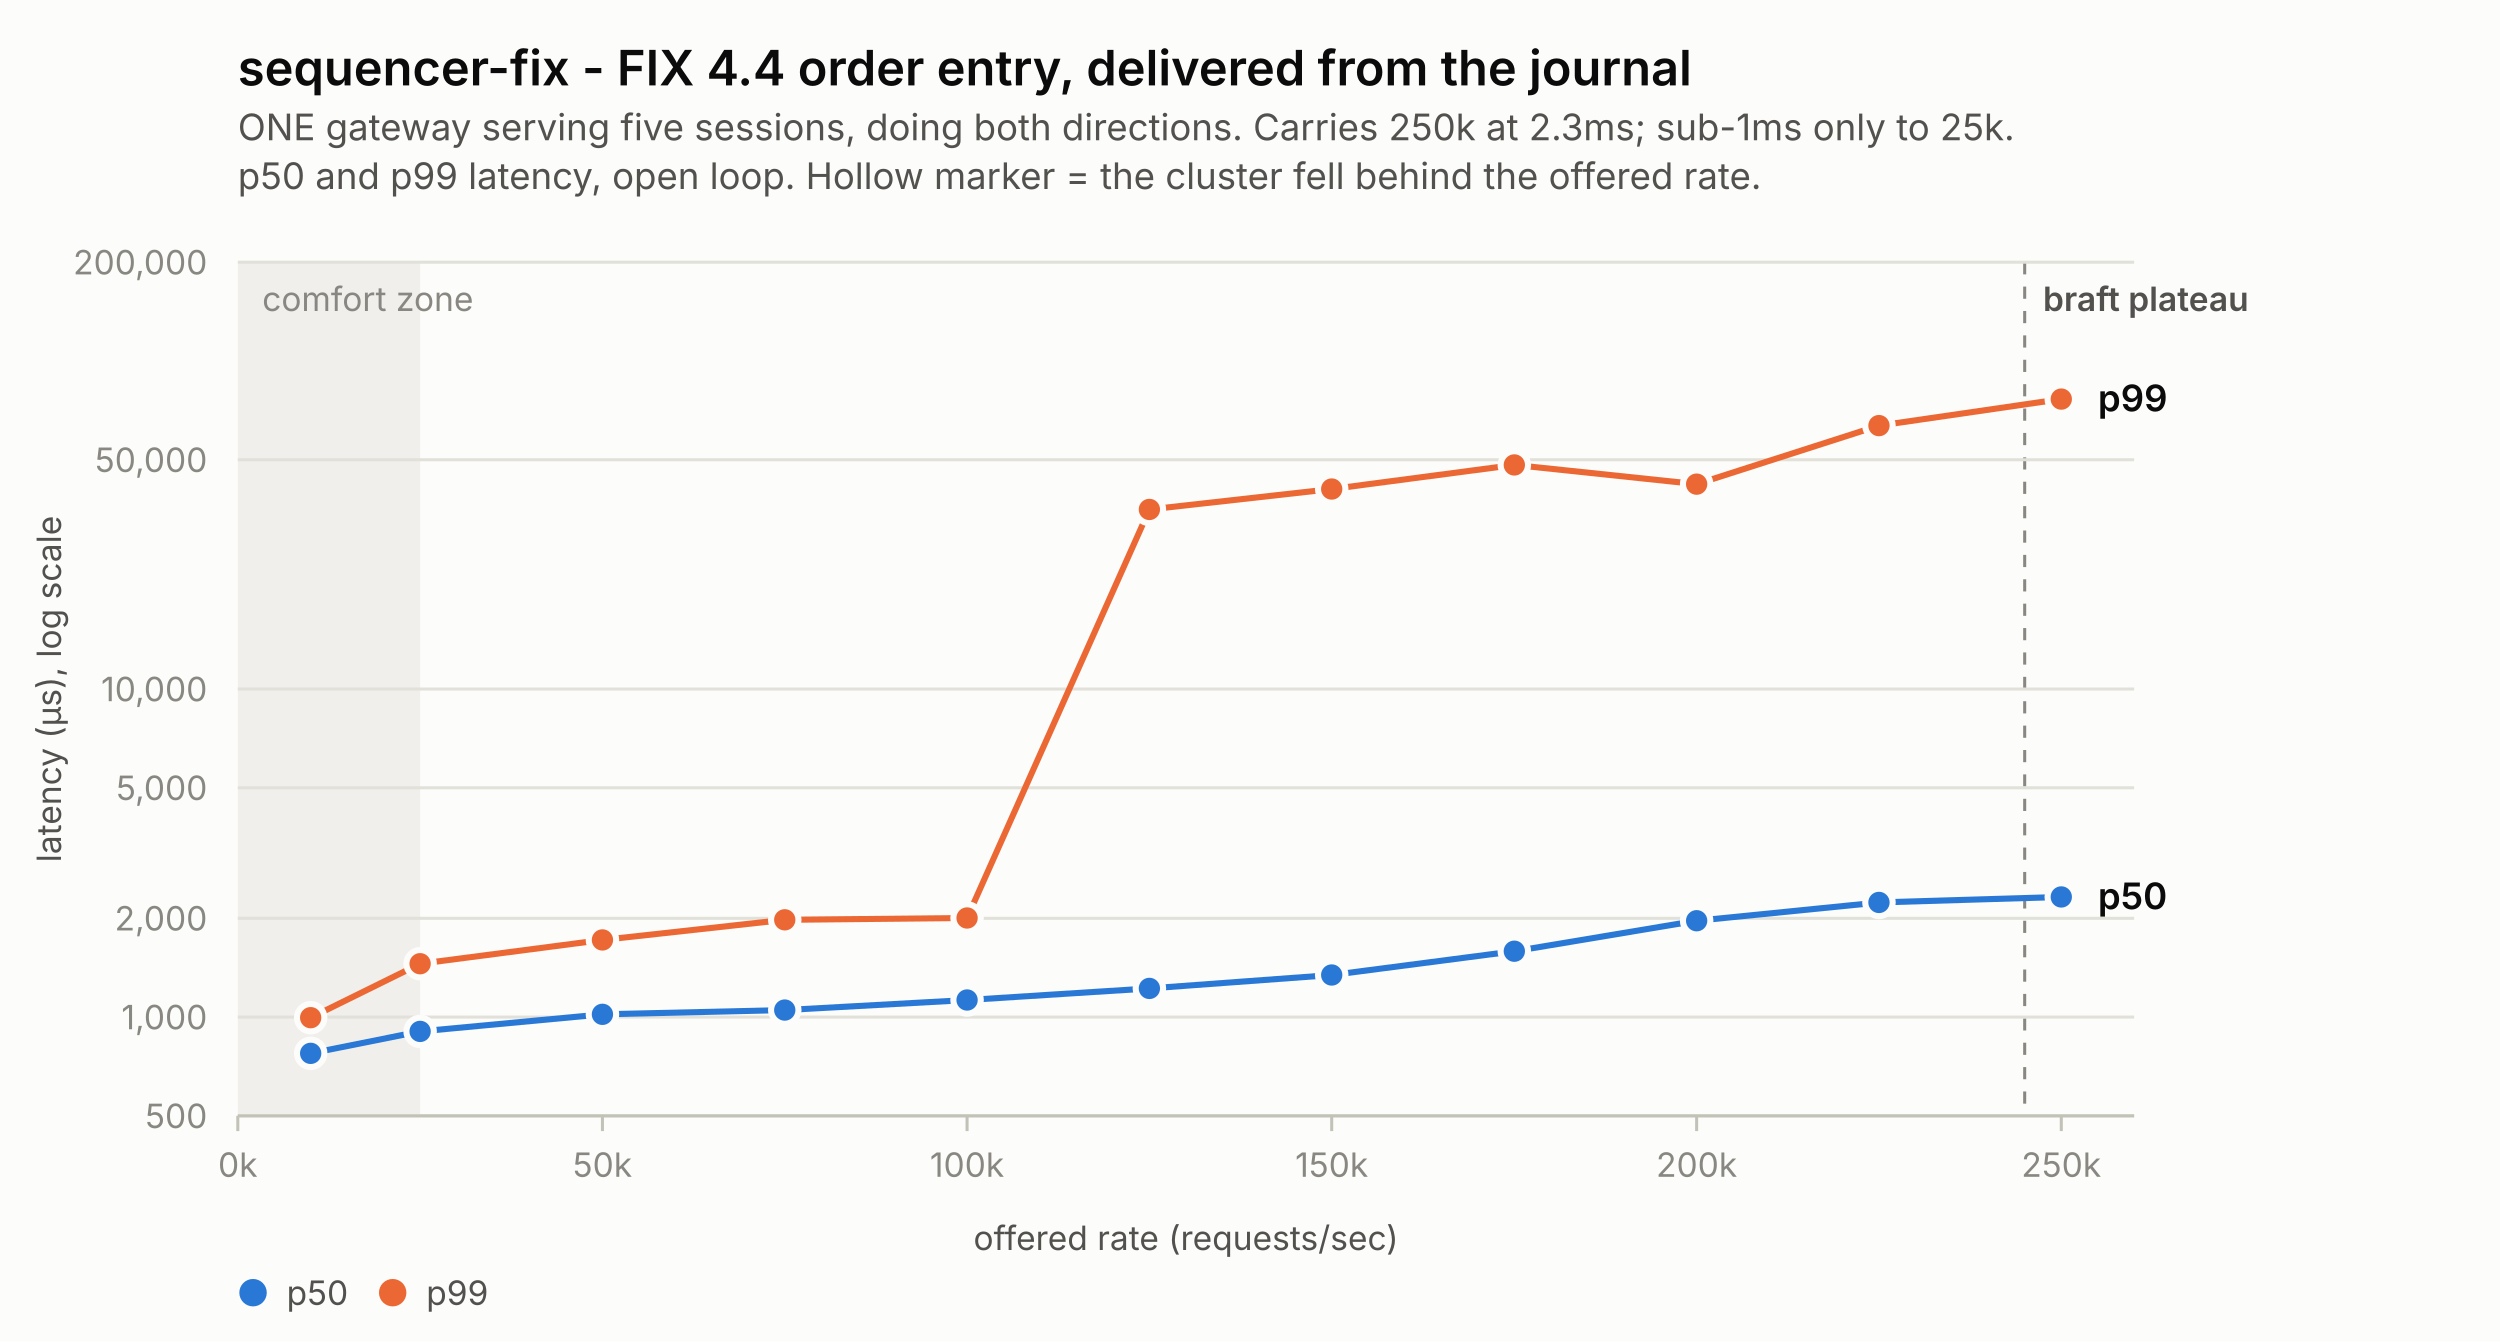
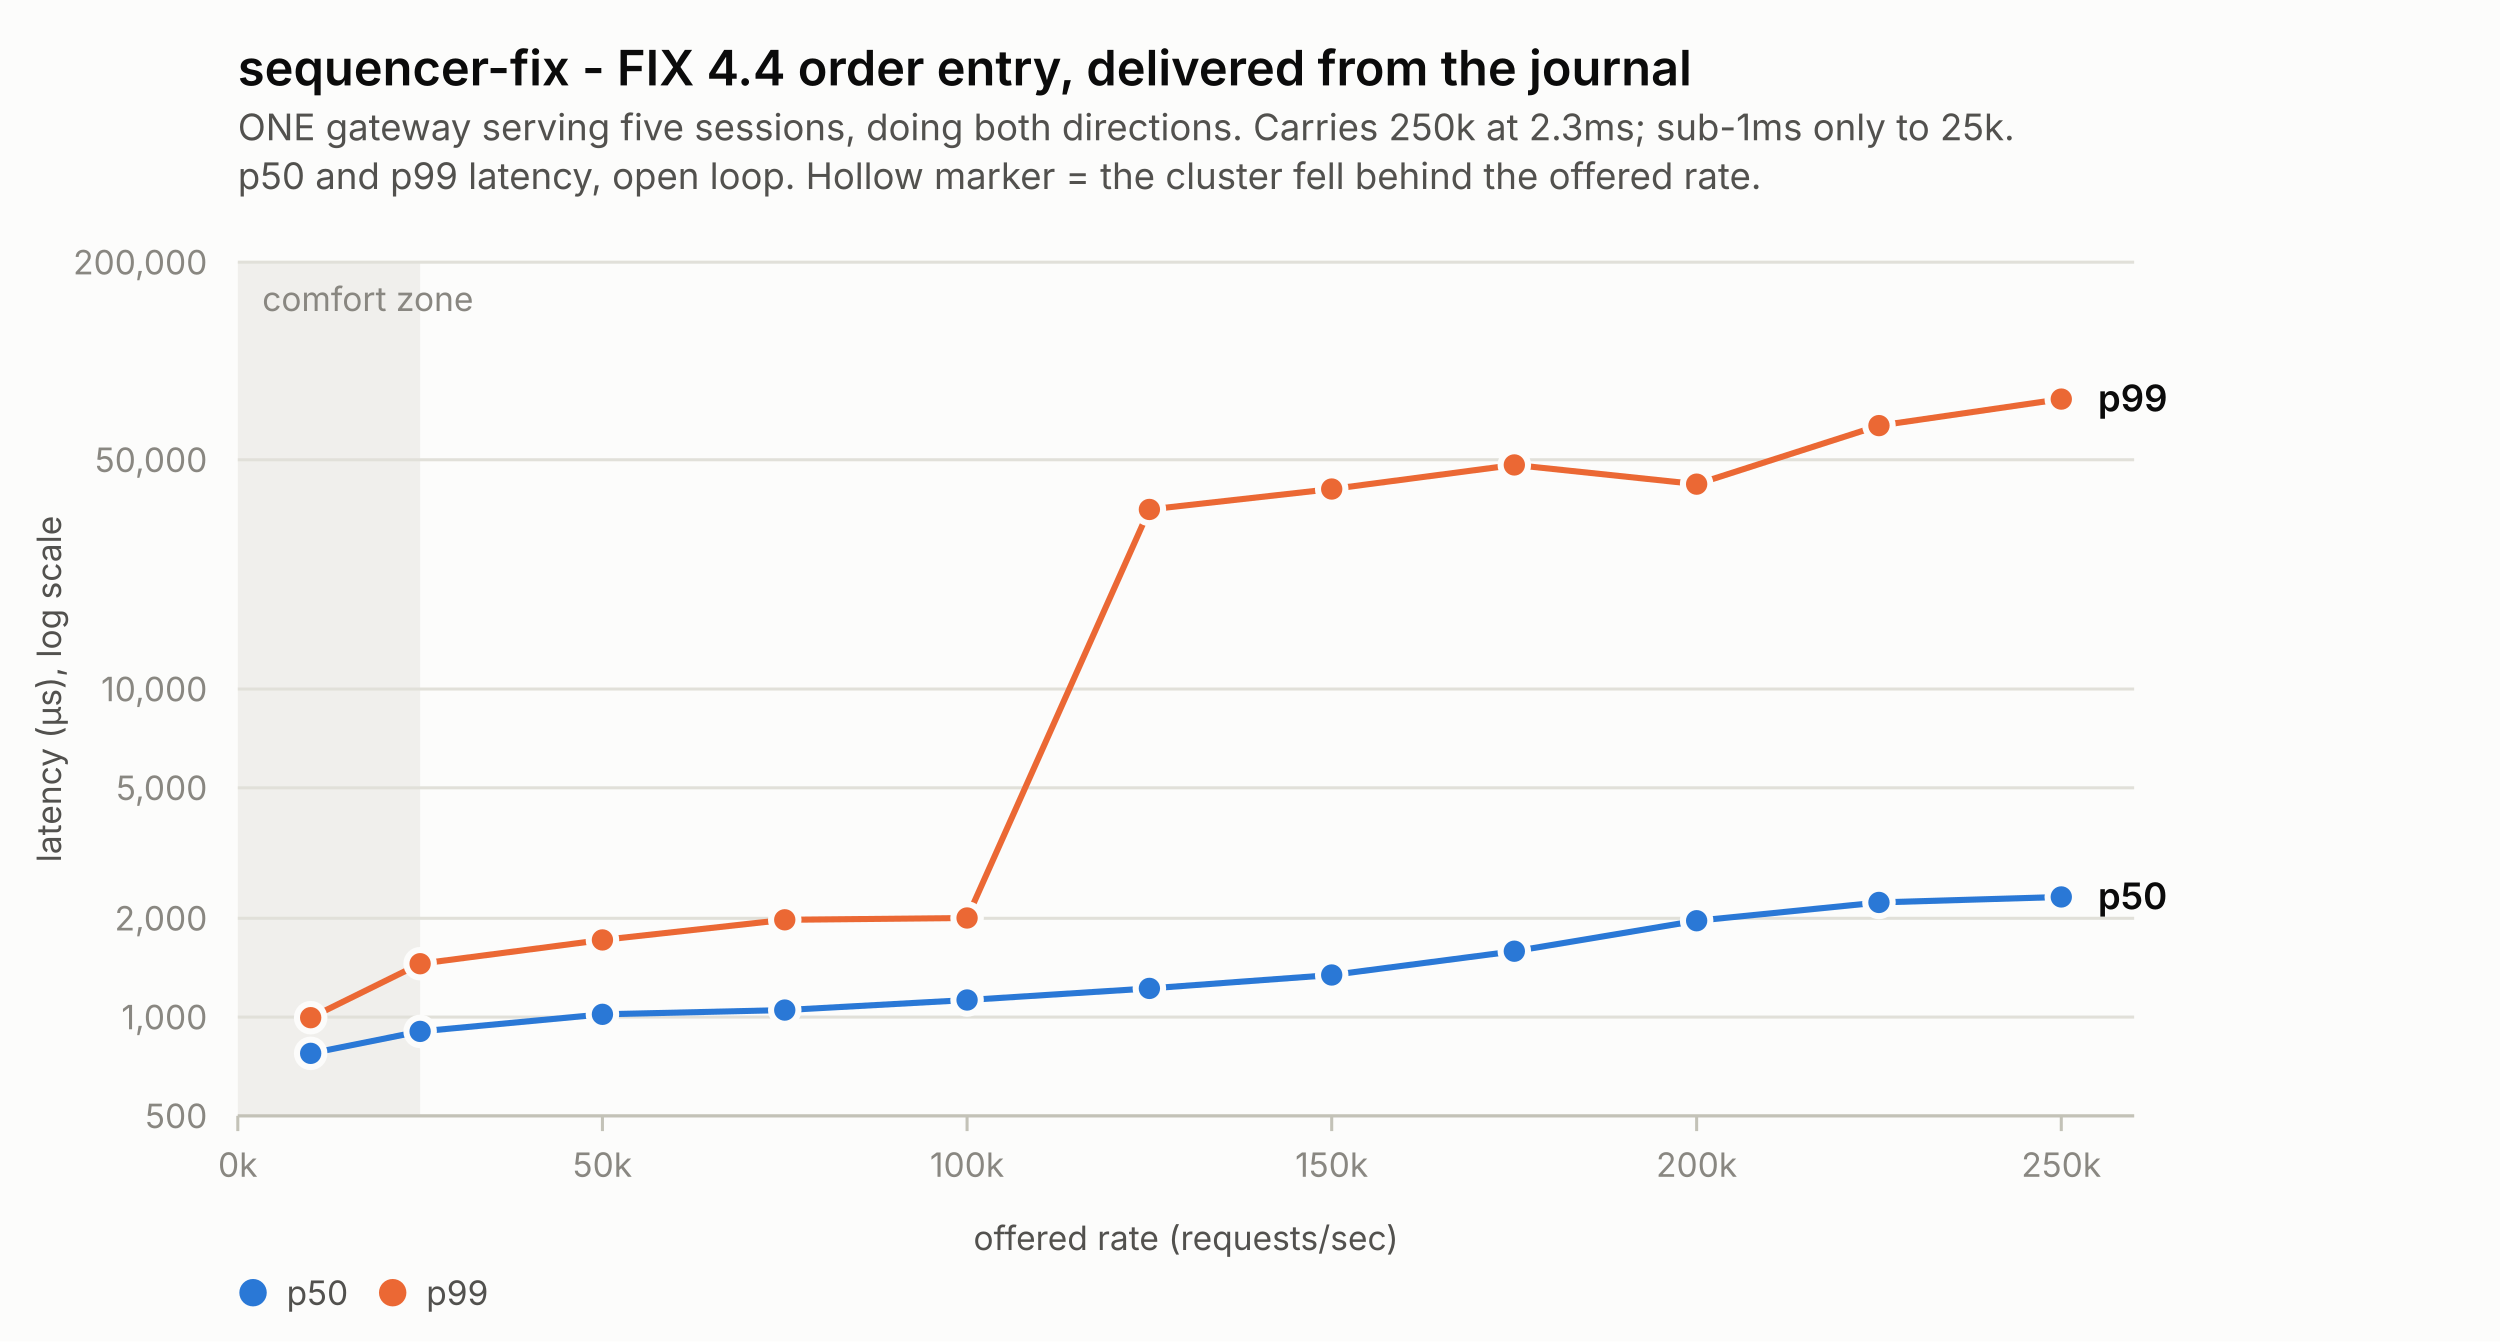
<svg xmlns="http://www.w3.org/2000/svg" width="820" height="440" viewBox="0 0 820 440" font-family="system-ui,-apple-system,&quot;Segoe UI&quot;,sans-serif" role="img" aria-label="sequencer-fix - FIX 4.4 order entry, delivered from the journal">
  <rect width="820" height="440" fill="#fcfcfb" />
  <text x="78" y="28" font-size="16" font-weight="600" fill="#0b0b0b">sequencer-fix - FIX 4.4 order entry, delivered from the journal</text>
  <text x="78" y="46" font-size="12" fill="#52514e">ONE gateway serving five sessions, doing both directions. Carries 250k at 2.3ms; sub-1ms only to 25k.</text>
  <text x="78" y="62" font-size="12" fill="#52514e">p50 and p99 latency, open loop. Hollow marker = the cluster fell behind the offered rate.</text>
  <rect x="78" y="86" width="59.8" height="280" fill="#f0efec" />
  <text x="86" y="102" font-size="11" fill="#898781">comfort zone</text>
-   <line x1="664.1" y1="86" x2="664.1" y2="366" stroke="#898781" stroke-width="1" stroke-dasharray="4 4" />
-   <text x="670.1" y="102" font-size="11" font-weight="600" fill="#52514e">braft plateau</text>
  <line x1="78" y1="366.0" x2="700" y2="366.0" stroke="#e1e0d9" stroke-width="1" />
  <text x="68" y="370.0" font-size="11" fill="#898781" text-anchor="end">500</text>
  <line x1="78" y1="333.6" x2="700" y2="333.6" stroke="#e1e0d9" stroke-width="1" />
  <text x="68" y="337.6" font-size="11" fill="#898781" text-anchor="end">1,000</text>
  <line x1="78" y1="301.2" x2="700" y2="301.2" stroke="#e1e0d9" stroke-width="1" />
  <text x="68" y="305.2" font-size="11" fill="#898781" text-anchor="end">2,000</text>
  <line x1="78" y1="258.4" x2="700" y2="258.4" stroke="#e1e0d9" stroke-width="1" />
  <text x="68" y="262.4" font-size="11" fill="#898781" text-anchor="end">5,000</text>
  <line x1="78" y1="226.0" x2="700" y2="226.0" stroke="#e1e0d9" stroke-width="1" />
  <text x="68" y="230.0" font-size="11" fill="#898781" text-anchor="end">10,000</text>
  <line x1="78" y1="150.8" x2="700" y2="150.8" stroke="#e1e0d9" stroke-width="1" />
  <text x="68" y="154.8" font-size="11" fill="#898781" text-anchor="end">50,000</text>
  <line x1="78" y1="86.0" x2="700" y2="86.0" stroke="#e1e0d9" stroke-width="1" />
  <text x="68" y="90.0" font-size="11" fill="#898781" text-anchor="end">200,000</text>
  <text x="20" y="226" font-size="11" fill="#52514e" text-anchor="middle" transform="rotate(-90 20 226)">latency (µs), log scale</text>
  <line x1="78" y1="366" x2="700" y2="366" stroke="#c3c2b7" stroke-width="1" />
  <line x1="78.0" y1="366" x2="78.0" y2="371" stroke="#c3c2b7" stroke-width="1" />
  <text x="78.0" y="386" font-size="11" fill="#898781" text-anchor="middle">0k</text>
  <line x1="197.6" y1="366" x2="197.6" y2="371" stroke="#c3c2b7" stroke-width="1" />
  <text x="197.6" y="386" font-size="11" fill="#898781" text-anchor="middle">50k</text>
  <line x1="317.2" y1="366" x2="317.2" y2="371" stroke="#c3c2b7" stroke-width="1" />
  <text x="317.2" y="386" font-size="11" fill="#898781" text-anchor="middle">100k</text>
  <line x1="436.8" y1="366" x2="436.8" y2="371" stroke="#c3c2b7" stroke-width="1" />
  <text x="436.8" y="386" font-size="11" fill="#898781" text-anchor="middle">150k</text>
  <line x1="556.5" y1="366" x2="556.5" y2="371" stroke="#c3c2b7" stroke-width="1" />
  <text x="556.5" y="386" font-size="11" fill="#898781" text-anchor="middle">200k</text>
  <line x1="676.1" y1="366" x2="676.1" y2="371" stroke="#c3c2b7" stroke-width="1" />
  <text x="676.1" y="386" font-size="11" fill="#898781" text-anchor="middle">250k</text>
  <text x="389" y="410" font-size="11" fill="#52514e" text-anchor="middle">offered rate (requests/sec)</text>
  <defs>
    <clipPath id="plot">
      <rect x="72" y="80" width="634" height="292" />
    </clipPath>
  </defs>
  <g clip-path="url(#plot)">
    <path d="M101.9,333.8 L137.8,316.1 L197.6,308.3 L257.4,301.7 L317.2,301.1 L377.0,167.1 L436.8,160.4 L496.7,152.5 L556.5,158.8 L616.3,139.6 L676.1,130.9" fill="none" stroke="#eb6834" stroke-width="2" stroke-linejoin="round" stroke-linecap="round" />
    <circle cx="101.9" cy="333.8" r="4.5" fill="#eb6834" stroke="#fcfcfb" stroke-width="2" />
    <circle cx="137.8" cy="316.1" r="4.5" fill="#eb6834" stroke="#fcfcfb" stroke-width="2" />
    <circle cx="197.6" cy="308.3" r="4.5" fill="#eb6834" stroke="#fcfcfb" stroke-width="2" />
    <circle cx="257.4" cy="301.7" r="4.5" fill="#eb6834" stroke="#fcfcfb" stroke-width="2" />
    <circle cx="317.2" cy="301.1" r="4.5" fill="#eb6834" stroke="#fcfcfb" stroke-width="2" />
    <circle cx="377.0" cy="167.1" r="4.5" fill="#eb6834" stroke="#fcfcfb" stroke-width="2" />
    <circle cx="436.8" cy="160.4" r="4.5" fill="#eb6834" stroke="#fcfcfb" stroke-width="2" />
    <circle cx="496.7" cy="152.5" r="4.5" fill="#eb6834" stroke="#fcfcfb" stroke-width="2" />
    <circle cx="556.5" cy="158.8" r="4.5" fill="#eb6834" stroke="#fcfcfb" stroke-width="2" />
    <circle cx="616.3" cy="139.6" r="4.5" fill="#eb6834" stroke="#fcfcfb" stroke-width="2" />
    <circle cx="676.1" cy="130.9" r="4.5" fill="#eb6834" stroke="#fcfcfb" stroke-width="2" />
    <path d="M101.9,345.5 L137.8,338.3 L197.6,332.7 L257.4,331.3 L317.2,328.0 L377.0,324.2 L436.8,319.8 L496.7,312.0 L556.5,302.0 L616.3,296.0 L676.1,294.2" fill="none" stroke="#2a78d6" stroke-width="2" stroke-linejoin="round" stroke-linecap="round" />
    <circle cx="101.9" cy="345.5" r="4.5" fill="#2a78d6" stroke="#fcfcfb" stroke-width="2" />
    <circle cx="137.8" cy="338.3" r="4.5" fill="#2a78d6" stroke="#fcfcfb" stroke-width="2" />
    <circle cx="197.6" cy="332.7" r="4.5" fill="#2a78d6" stroke="#fcfcfb" stroke-width="2" />
    <circle cx="257.4" cy="331.3" r="4.5" fill="#2a78d6" stroke="#fcfcfb" stroke-width="2" />
    <circle cx="317.2" cy="328.0" r="4.5" fill="#2a78d6" stroke="#fcfcfb" stroke-width="2" />
    <circle cx="377.0" cy="324.2" r="4.5" fill="#2a78d6" stroke="#fcfcfb" stroke-width="2" />
    <circle cx="436.8" cy="319.8" r="4.5" fill="#2a78d6" stroke="#fcfcfb" stroke-width="2" />
    <circle cx="496.7" cy="312.0" r="4.5" fill="#2a78d6" stroke="#fcfcfb" stroke-width="2" />
    <circle cx="556.5" cy="302.0" r="4.5" fill="#2a78d6" stroke="#fcfcfb" stroke-width="2" />
    <circle cx="616.3" cy="296.0" r="4.5" fill="#2a78d6" stroke="#fcfcfb" stroke-width="2" />
    <circle cx="676.1" cy="294.2" r="4.5" fill="#2a78d6" stroke="#fcfcfb" stroke-width="2" />
  </g>
  <text x="688.1" y="134.9" font-size="12" font-weight="600" fill="#0b0b0b">p99</text>
  <text x="688.1" y="298.2" font-size="12" font-weight="600" fill="#0b0b0b">p50</text>
  <circle cx="83" cy="424" r="4.5" fill="#2a78d6" />
  <text x="94" y="428" font-size="11" fill="#52514e">p50</text>
  <circle cx="128.8" cy="424" r="4.5" fill="#eb6834" />
  <text x="139.8" y="428" font-size="11" fill="#52514e">p99</text>
</svg>
